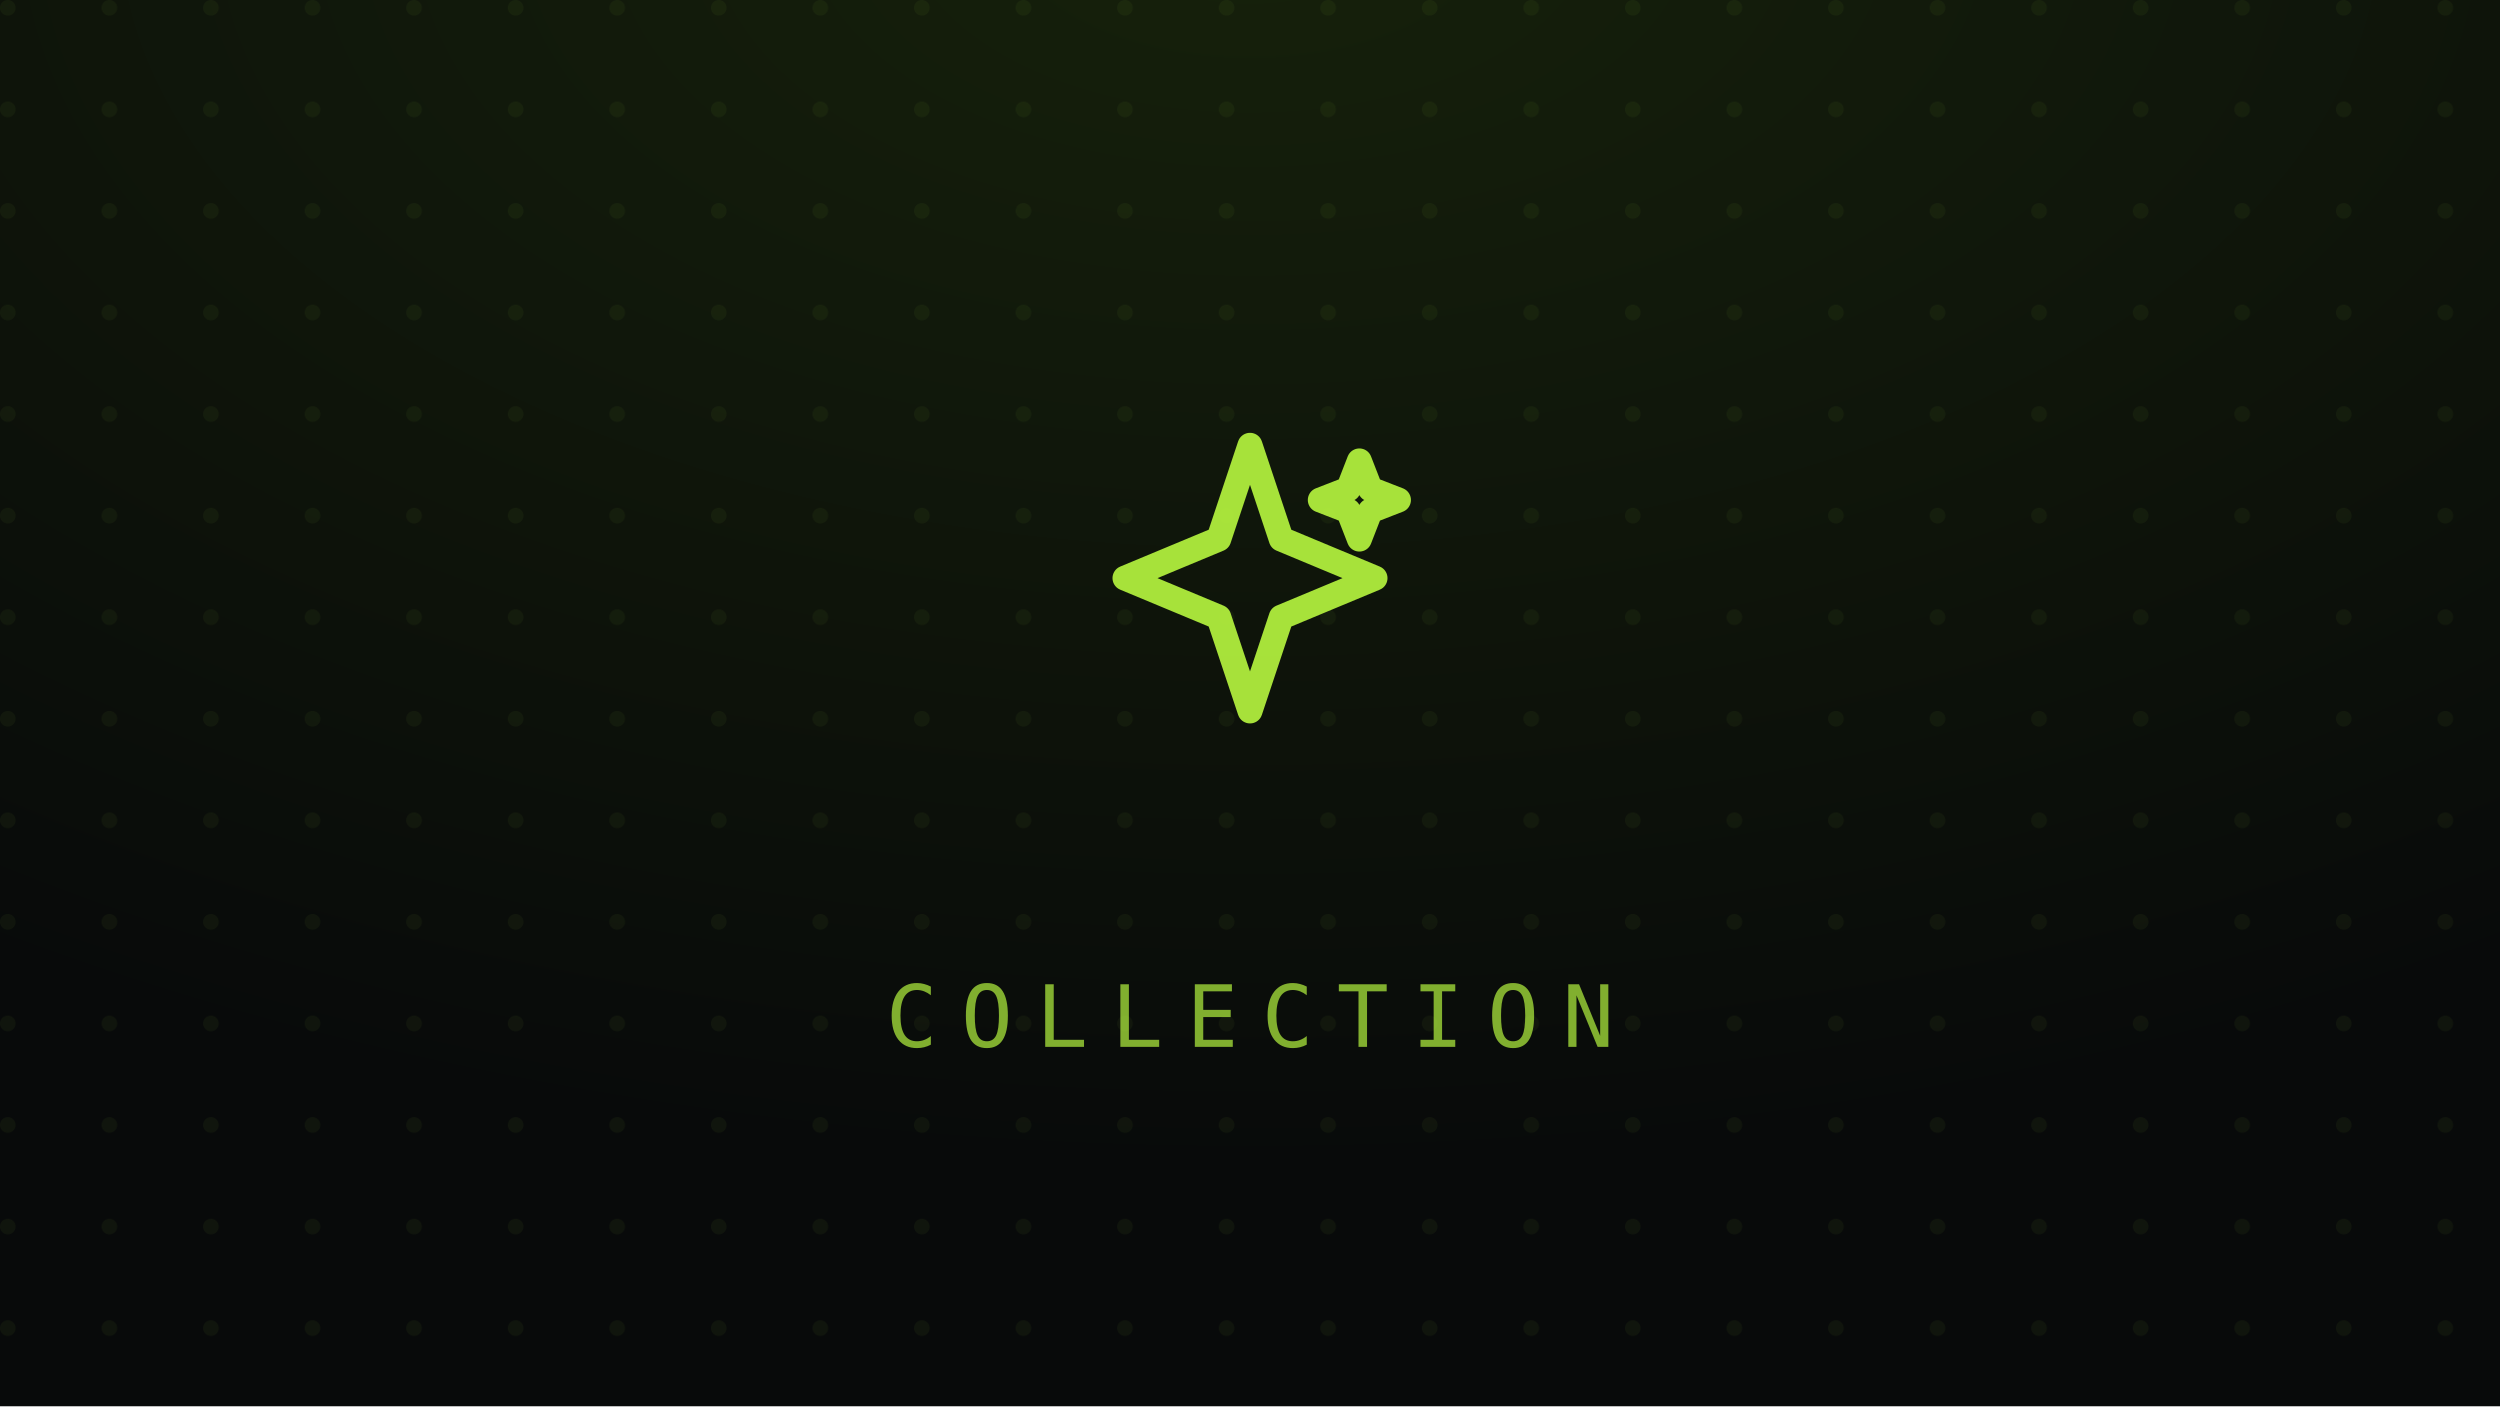
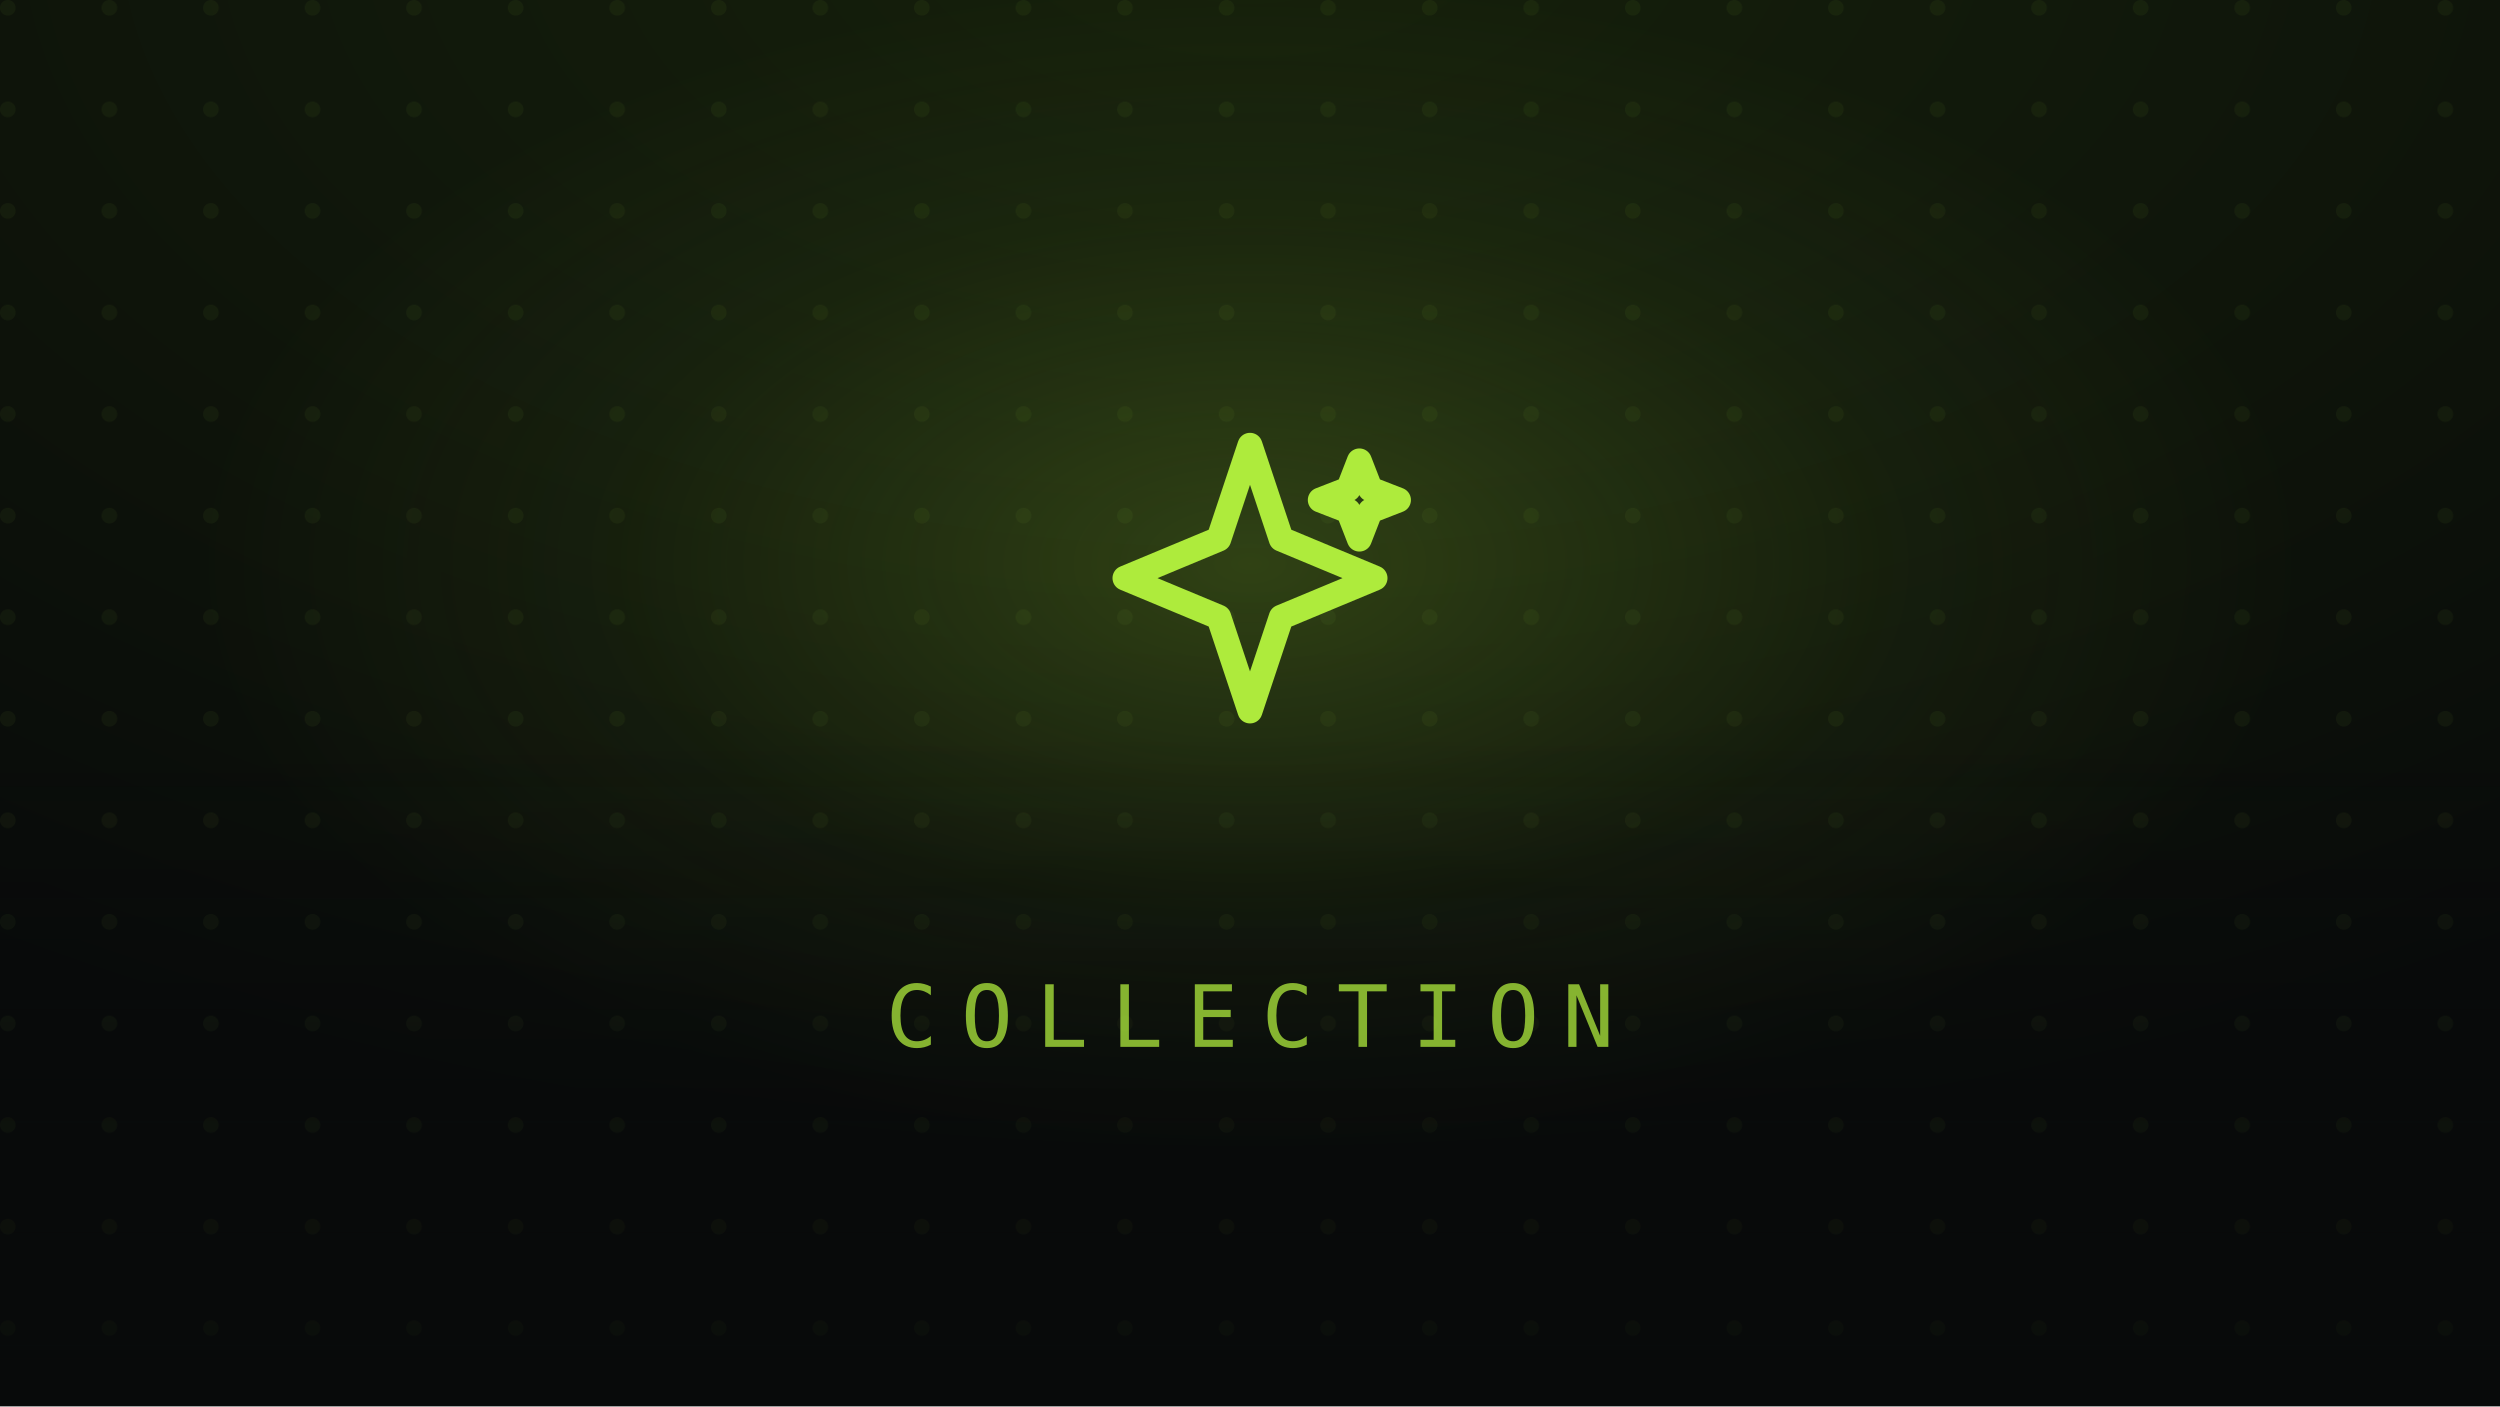
<svg xmlns="http://www.w3.org/2000/svg" viewBox="0 0 320 180" width="100%" height="100%" preserveAspectRatio="xMidYMid slice" role="img" aria-label="Collection placeholder">
  <defs>
    <radialGradient id="cg-mixed0" cx="50%" cy="-6%" r="115%">
      <stop offset="0%" stop-color="#16210b" />
      <stop offset="78%" stop-color="#080a0a" />
    </radialGradient>
+     <radialGradient id="cgl-mixed0" cx="50%" cy="40%" r="42%">
+       <stop offset="0%" stop-color="#b4f33e" stop-opacity="0.20" />
+       <stop offset="60%" stop-color="#b4f33e" stop-opacity="0.05" />
+       <stop offset="100%" stop-color="#b4f33e" stop-opacity="0" />
+     </radialGradient>
+     <linearGradient id="cgr-mixed0" x1="0" y1="0" x2="0" y2="1">
+       <stop offset="52%" stop-color="#080a0a" stop-opacity="0" />
+       <stop offset="100%" stop-color="#080a0a" stop-opacity="0.6" />
+     </linearGradient>
    <pattern id="cd-mixed0" width="13" height="13" patternUnits="userSpaceOnUse">
      <circle cx="1" cy="1" r="1" fill="#b4f33e" opacity="0.05" />
    </pattern>
  </defs>
  <rect width="320" height="180" fill="url(#cg-mixed0)" />
  <rect width="320" height="180" fill="url(#cd-mixed0)" />
-   <g transform="translate(136 50) scale(2)" fill="none" stroke="#b4f33e" stroke-width="1.6" stroke-linecap="round" stroke-linejoin="round" opacity="0.92">
+   <rect width="320" height="180" fill="url(#cgl-mixed0)" />
+   <g transform="translate(136 50) scale(2)" fill="none" stroke="#b4f33e" stroke-width="1.6" stroke-linecap="round" stroke-linejoin="round" opacity="0.95">
    <path d="M12 3.5 14 9.5 20 12 14 14.5 12 20.5 10 14.5 4 12 10 9.5z" />
    <path d="M19 4.5l.7 1.8 1.8.7-1.8.7-.7 1.8-.7-1.8-1.8-.7 1.8-.7z" />
  </g>
-   <text x="160" y="134" text-anchor="middle" font-family="ui-monospace, SFMono-Regular, Menlo, monospace" font-size="11" letter-spacing="3" fill="#b4f33e" opacity="0.7">COLLECTION</text>
+   <rect width="320" height="180" fill="url(#cgr-mixed0)" />
+   <text x="160" y="134" text-anchor="middle" font-family="ui-monospace, SFMono-Regular, Menlo, monospace" font-size="11" letter-spacing="3" fill="#b4f33e" opacity="0.72">COLLECTION</text>
</svg>
